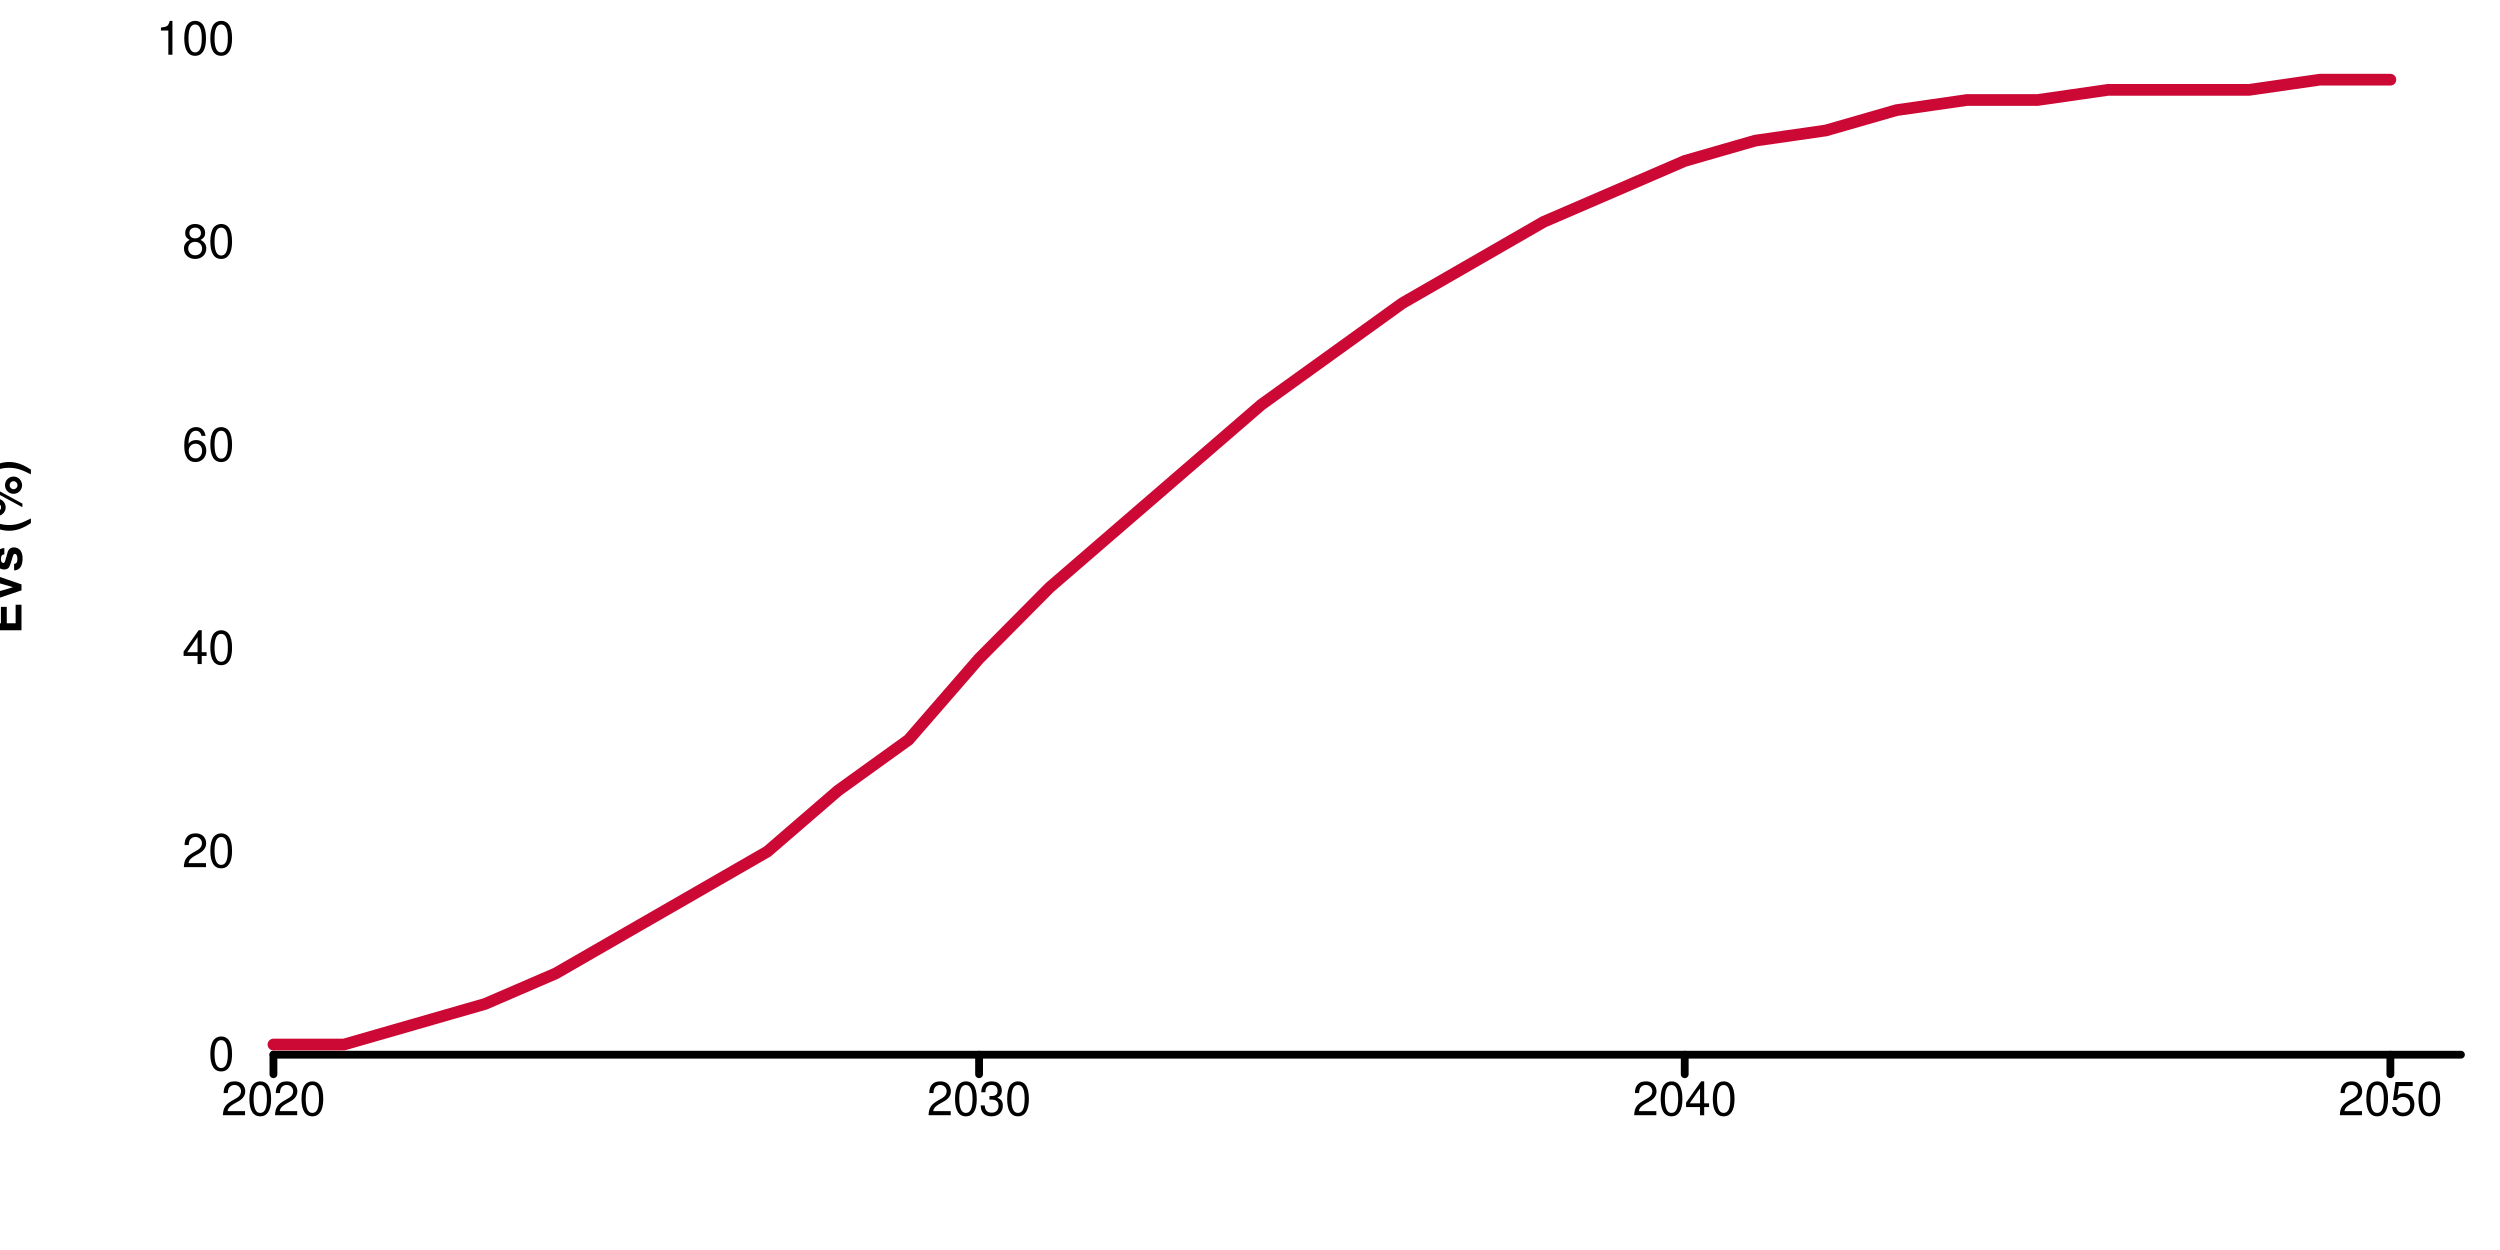
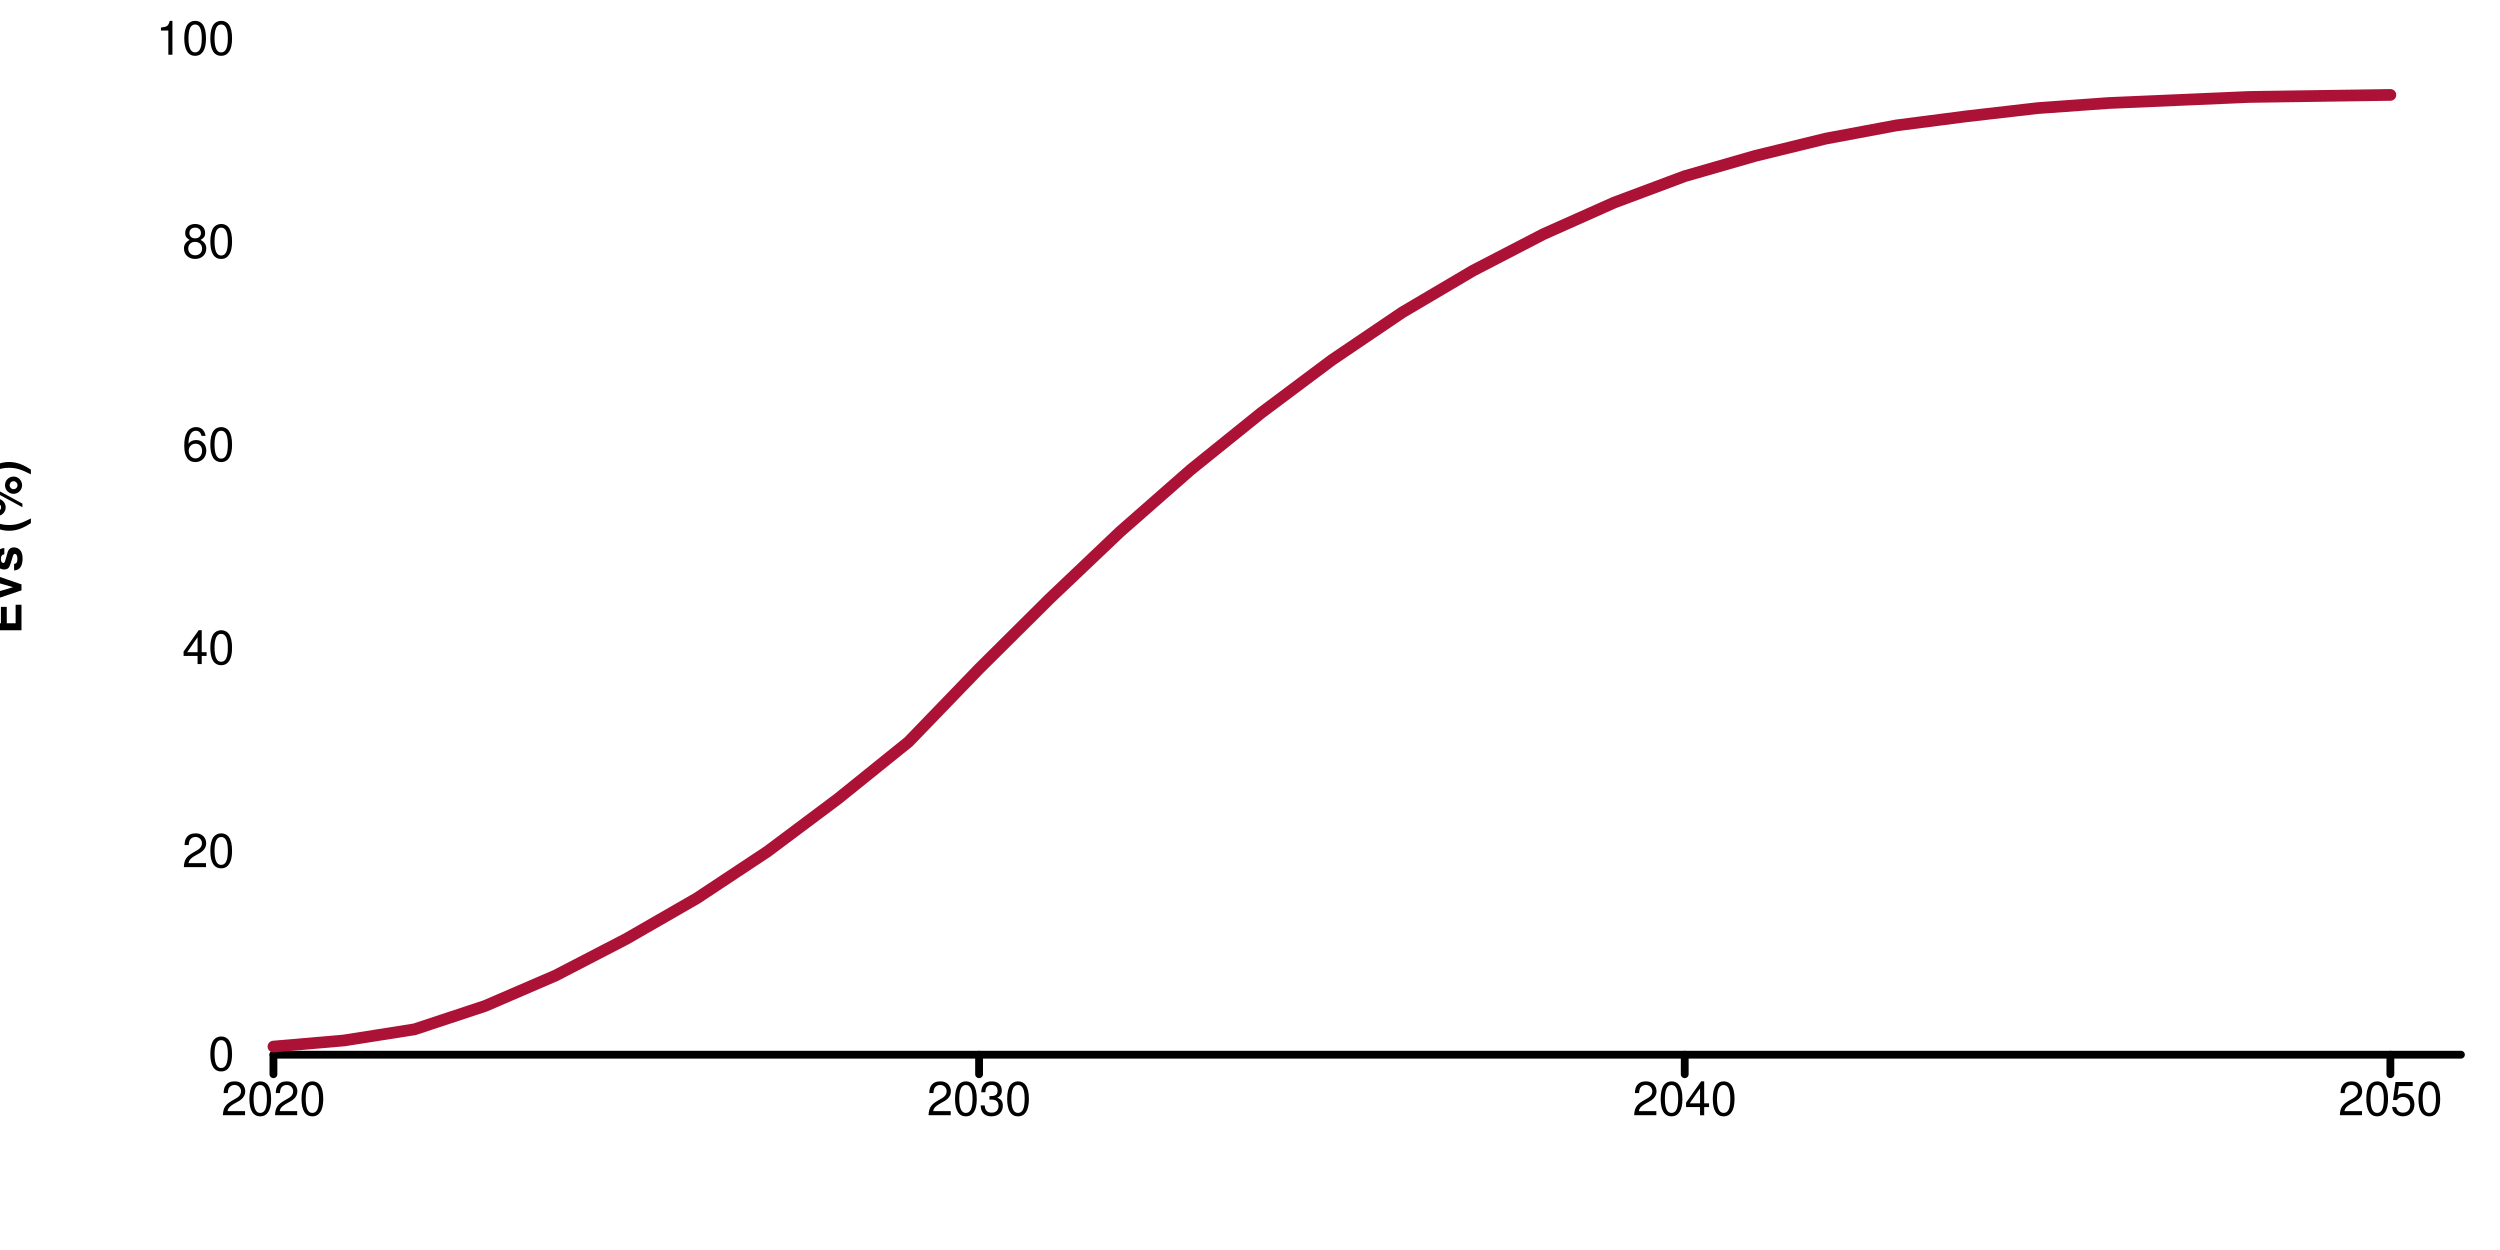
<svg xmlns="http://www.w3.org/2000/svg" width="640" height="320" viewBox="0 0 640 320" style="overflow:display" preserveAspectRatio="xMinYMin meet" overflow="visible">
  <defs>
    <style>
	.data-series path.line { fill-opacity: 0; }
	.data-series path.line.dotted { stroke-dasharray: 12 20 }
	.data-series circle { display: none; }
	.data-series:hover path.line, .data-series.on path.line { stroke-width: 5; }
	.data-series:hover circle, .data-series.on circle { display: inline; }
	.data-series circle:hover, .data-series circle.on { r: 6px!important; fill: black; }
	.grid { font-family: "Helvetica Neue",Helvetica,Arial,"Lucida Grande",sans-serif; }
	.grid line { stroke: rgb(0,0,0); stroke-width: 2; stroke-linecap: round; }
	.grid.grid-x text { text-anchor: middle; dominant-baseline: hanging; transform: translateY(10px); }
	.grid.grid-y text { text-anchor: end; dominant-baseline: middle; transform: translateX(-10px); }
	</style>
  </defs>
  <g class="grid grid-y">
    <line x1="70" y1="270" x2="630" y2="270" data-left="70" />
    <text x="70" y="270" text-anchor="end">0</text>
    <text x="70" y="218" text-anchor="end">20</text>
    <text x="70" y="166" text-anchor="end">40</text>
    <text x="70" y="114" text-anchor="end">60</text>
    <text x="70" y="62" text-anchor="end">80</text>
    <text x="70" y="10" text-anchor="end">100</text>
    <text style="text-anchor:middle;dominant-baseline:hanging;font-weight:bold;transform: translateY(140px) rotate(-90deg);">EVs (%)</text>
  </g>
  <g class="grid grid-x">
    <line class="tick" x1="70" y1="270" x2="70" y2="275" />
    <text x="70" y="270" text-anchor="middle">2020</text>
    <line class="tick" x1="250.645" y1="270" x2="250.645" y2="275" />
    <text x="250.645" y="270" text-anchor="middle">2030</text>
    <line class="tick" x1="431.29" y1="270" x2="431.29" y2="275" />
    <text x="431.29" y="270" text-anchor="middle">2040</text>
    <line class="tick" x1="611.935" y1="270" x2="611.935" y2="275" />
    <text x="611.935" y="270" text-anchor="middle">2050</text>
    <text style="text-anchor:middle;dominant-baseline:hanging;font-weight:bold;transform: translateY(140px) rotate(-90deg);" />
  </g>
-   <g data-scenario="net-zero-early" class="data-series">
-     <path d="M 70.00,267.40L 88.06,267.40L 106.13,262.20L 124.19,257.00L 142.26,249.20L 160.32,238.80L 178.39,228.40L 196.45,218.00L 214.52,202.40L 232.58,189.40L 250.65,168.60L 268.71,150.40L 286.77,134.80L 304.84,119.20L 322.90,103.60L 340.97,90.60L 359.03,77.60L 377.10,67.20L 395.16,56.80L 413.23,49.00L 431.29,41.20L 449.35,36.00L 467.42,33.40L 485.48,28.20L 503.55,25.60L 521.61,25.60L 539.68,23.00L 557.74,23.00L 575.81,23.00L 593.87,20.40L 611.94,20.40" id="Net Zero Early" class="line" stroke="#cc0935" stroke-width="3" stroke-linecap="round" />
-     <circle cx="70.00" cy="267.40" data-y="1" data-x="2020" r="4" fill="#cc0935" />
-     <circle cx="88.06" cy="267.40" data-y="1" data-x="2021" r="4" fill="#cc0935" />
-     <circle cx="106.13" cy="262.20" data-y="3" data-x="2022" r="4" fill="#cc0935" />
-     <circle cx="124.19" cy="257.00" data-y="5" data-x="2023" r="4" fill="#cc0935" />
-     <circle cx="142.26" cy="249.20" data-y="8" data-x="2024" r="4" fill="#cc0935" />
-     <circle cx="160.32" cy="238.80" data-y="12" data-x="2025" r="4" fill="#cc0935" />
-     <circle cx="178.39" cy="228.40" data-y="16" data-x="2026" r="4" fill="#cc0935" />
-     <circle cx="196.45" cy="218.00" data-y="20" data-x="2027" r="4" fill="#cc0935" />
-     <circle cx="214.52" cy="202.40" data-y="26" data-x="2028" r="4" fill="#cc0935" />
-     <circle cx="232.58" cy="189.40" data-y="31" data-x="2029" r="4" fill="#cc0935" />
-     <circle cx="250.65" cy="168.60" data-y="39" data-x="2030" r="4" fill="#cc0935" />
-     <circle cx="268.71" cy="150.40" data-y="46" data-x="2031" r="4" fill="#cc0935" />
-     <circle cx="286.77" cy="134.80" data-y="52" data-x="2032" r="4" fill="#cc0935" />
-     <circle cx="304.84" cy="119.20" data-y="58" data-x="2033" r="4" fill="#cc0935" />
-     <circle cx="322.90" cy="103.60" data-y="64" data-x="2034" r="4" fill="#cc0935" />
-     <circle cx="340.97" cy="90.60" data-y="69" data-x="2035" r="4" fill="#cc0935" />
-     <circle cx="359.03" cy="77.60" data-y="74" data-x="2036" r="4" fill="#cc0935" />
-     <circle cx="377.10" cy="67.20" data-y="78" data-x="2037" r="4" fill="#cc0935" />
-     <circle cx="395.16" cy="56.80" data-y="82" data-x="2038" r="4" fill="#cc0935" />
-     <circle cx="413.23" cy="49.00" data-y="85" data-x="2039" r="4" fill="#cc0935" />
-     <circle cx="431.29" cy="41.20" data-y="88" data-x="2040" r="4" fill="#cc0935" />
-     <circle cx="449.35" cy="36.00" data-y="90" data-x="2041" r="4" fill="#cc0935" />
-     <circle cx="467.42" cy="33.40" data-y="91" data-x="2042" r="4" fill="#cc0935" />
-     <circle cx="485.48" cy="28.20" data-y="93" data-x="2043" r="4" fill="#cc0935" />
-     <circle cx="503.55" cy="25.60" data-y="94" data-x="2044" r="4" fill="#cc0935" />
-     <circle cx="521.61" cy="25.60" data-y="94" data-x="2045" r="4" fill="#cc0935" />
-     <circle cx="539.68" cy="23.00" data-y="95" data-x="2046" r="4" fill="#cc0935" />
-     <circle cx="557.74" cy="23.00" data-y="95" data-x="2047" r="4" fill="#cc0935" />
-     <circle cx="575.81" cy="23.00" data-y="95" data-x="2048" r="4" fill="#cc0935" />
-     <circle cx="593.87" cy="20.40" data-y="96" data-x="2049" r="4" fill="#cc0935" />
-     <circle cx="611.94" cy="20.40" data-y="96" data-x="2050" r="4" fill="#cc0935" />
+   <g data-scenario="planning-scenario" class="data-series">
+     <path d="M 70.00,267.92L 88.06,266.36L 106.13,263.50L 124.19,257.52L 142.26,249.72L 160.32,240.36L 178.39,229.96L 196.45,218.00L 214.52,204.48L 232.58,189.92L 250.65,171.20L 268.71,153.26L 286.77,136.10L 304.84,120.24L 322.90,105.68L 340.97,92.16L 359.03,79.94L 377.10,69.28L 395.16,59.92L 413.23,51.86L 431.29,45.10L 449.35,39.90L 467.42,35.48L 485.48,32.10L 503.55,29.76L 521.61,27.68L 539.68,26.38L 557.74,25.60L 575.81,24.82L 593.87,24.56L 611.94,24.30" id="NPg Planning Scenario" class="line" stroke="#ab1236" stroke-width="3" stroke-linecap="round" />
+     <circle cx="70.00" cy="267.92" data-y="0.8" data-x="2020" r="4" fill="#ab1236" />
+     <circle cx="88.06" cy="266.36" data-y="1.4" data-x="2021" r="4" fill="#ab1236" />
+     <circle cx="106.13" cy="263.50" data-y="2.5" data-x="2022" r="4" fill="#ab1236" />
+     <circle cx="124.19" cy="257.52" data-y="4.8" data-x="2023" r="4" fill="#ab1236" />
+     <circle cx="142.26" cy="249.72" data-y="7.8" data-x="2024" r="4" fill="#ab1236" />
+     <circle cx="160.32" cy="240.36" data-y="11.4" data-x="2025" r="4" fill="#ab1236" />
+     <circle cx="178.39" cy="229.96" data-y="15.4" data-x="2026" r="4" fill="#ab1236" />
+     <circle cx="196.45" cy="218.00" data-y="20" data-x="2027" r="4" fill="#ab1236" />
+     <circle cx="214.52" cy="204.48" data-y="25.2" data-x="2028" r="4" fill="#ab1236" />
+     <circle cx="232.58" cy="189.92" data-y="30.8" data-x="2029" r="4" fill="#ab1236" />
+     <circle cx="250.65" cy="171.20" data-y="38" data-x="2030" r="4" fill="#ab1236" />
+     <circle cx="268.71" cy="153.26" data-y="44.9" data-x="2031" r="4" fill="#ab1236" />
+     <circle cx="286.77" cy="136.10" data-y="51.5" data-x="2032" r="4" fill="#ab1236" />
+     <circle cx="304.84" cy="120.24" data-y="57.6" data-x="2033" r="4" fill="#ab1236" />
+     <circle cx="322.90" cy="105.68" data-y="63.2" data-x="2034" r="4" fill="#ab1236" />
+     <circle cx="340.97" cy="92.16" data-y="68.4" data-x="2035" r="4" fill="#ab1236" />
+     <circle cx="359.03" cy="79.94" data-y="73.1" data-x="2036" r="4" fill="#ab1236" />
+     <circle cx="377.10" cy="69.28" data-y="77.2" data-x="2037" r="4" fill="#ab1236" />
+     <circle cx="395.16" cy="59.92" data-y="80.8" data-x="2038" r="4" fill="#ab1236" />
+     <circle cx="413.23" cy="51.86" data-y="83.9" data-x="2039" r="4" fill="#ab1236" />
+     <circle cx="431.29" cy="45.10" data-y="86.5" data-x="2040" r="4" fill="#ab1236" />
+     <circle cx="449.35" cy="39.90" data-y="88.5" data-x="2041" r="4" fill="#ab1236" />
+     <circle cx="467.42" cy="35.48" data-y="90.2" data-x="2042" r="4" fill="#ab1236" />
+     <circle cx="485.48" cy="32.10" data-y="91.5" data-x="2043" r="4" fill="#ab1236" />
+     <circle cx="503.55" cy="29.76" data-y="92.4" data-x="2044" r="4" fill="#ab1236" />
+     <circle cx="521.61" cy="27.68" data-y="93.2" data-x="2045" r="4" fill="#ab1236" />
+     <circle cx="539.68" cy="26.38" data-y="93.7" data-x="2046" r="4" fill="#ab1236" />
+     <circle cx="557.74" cy="25.60" data-y="94" data-x="2047" r="4" fill="#ab1236" />
+     <circle cx="575.81" cy="24.82" data-y="94.3" data-x="2048" r="4" fill="#ab1236" />
+     <circle cx="593.87" cy="24.56" data-y="94.4" data-x="2049" r="4" fill="#ab1236" />
+     <circle cx="611.94" cy="24.30" data-y="94.5" data-x="2050" r="4" fill="#ab1236" />
  </g>
</svg>
